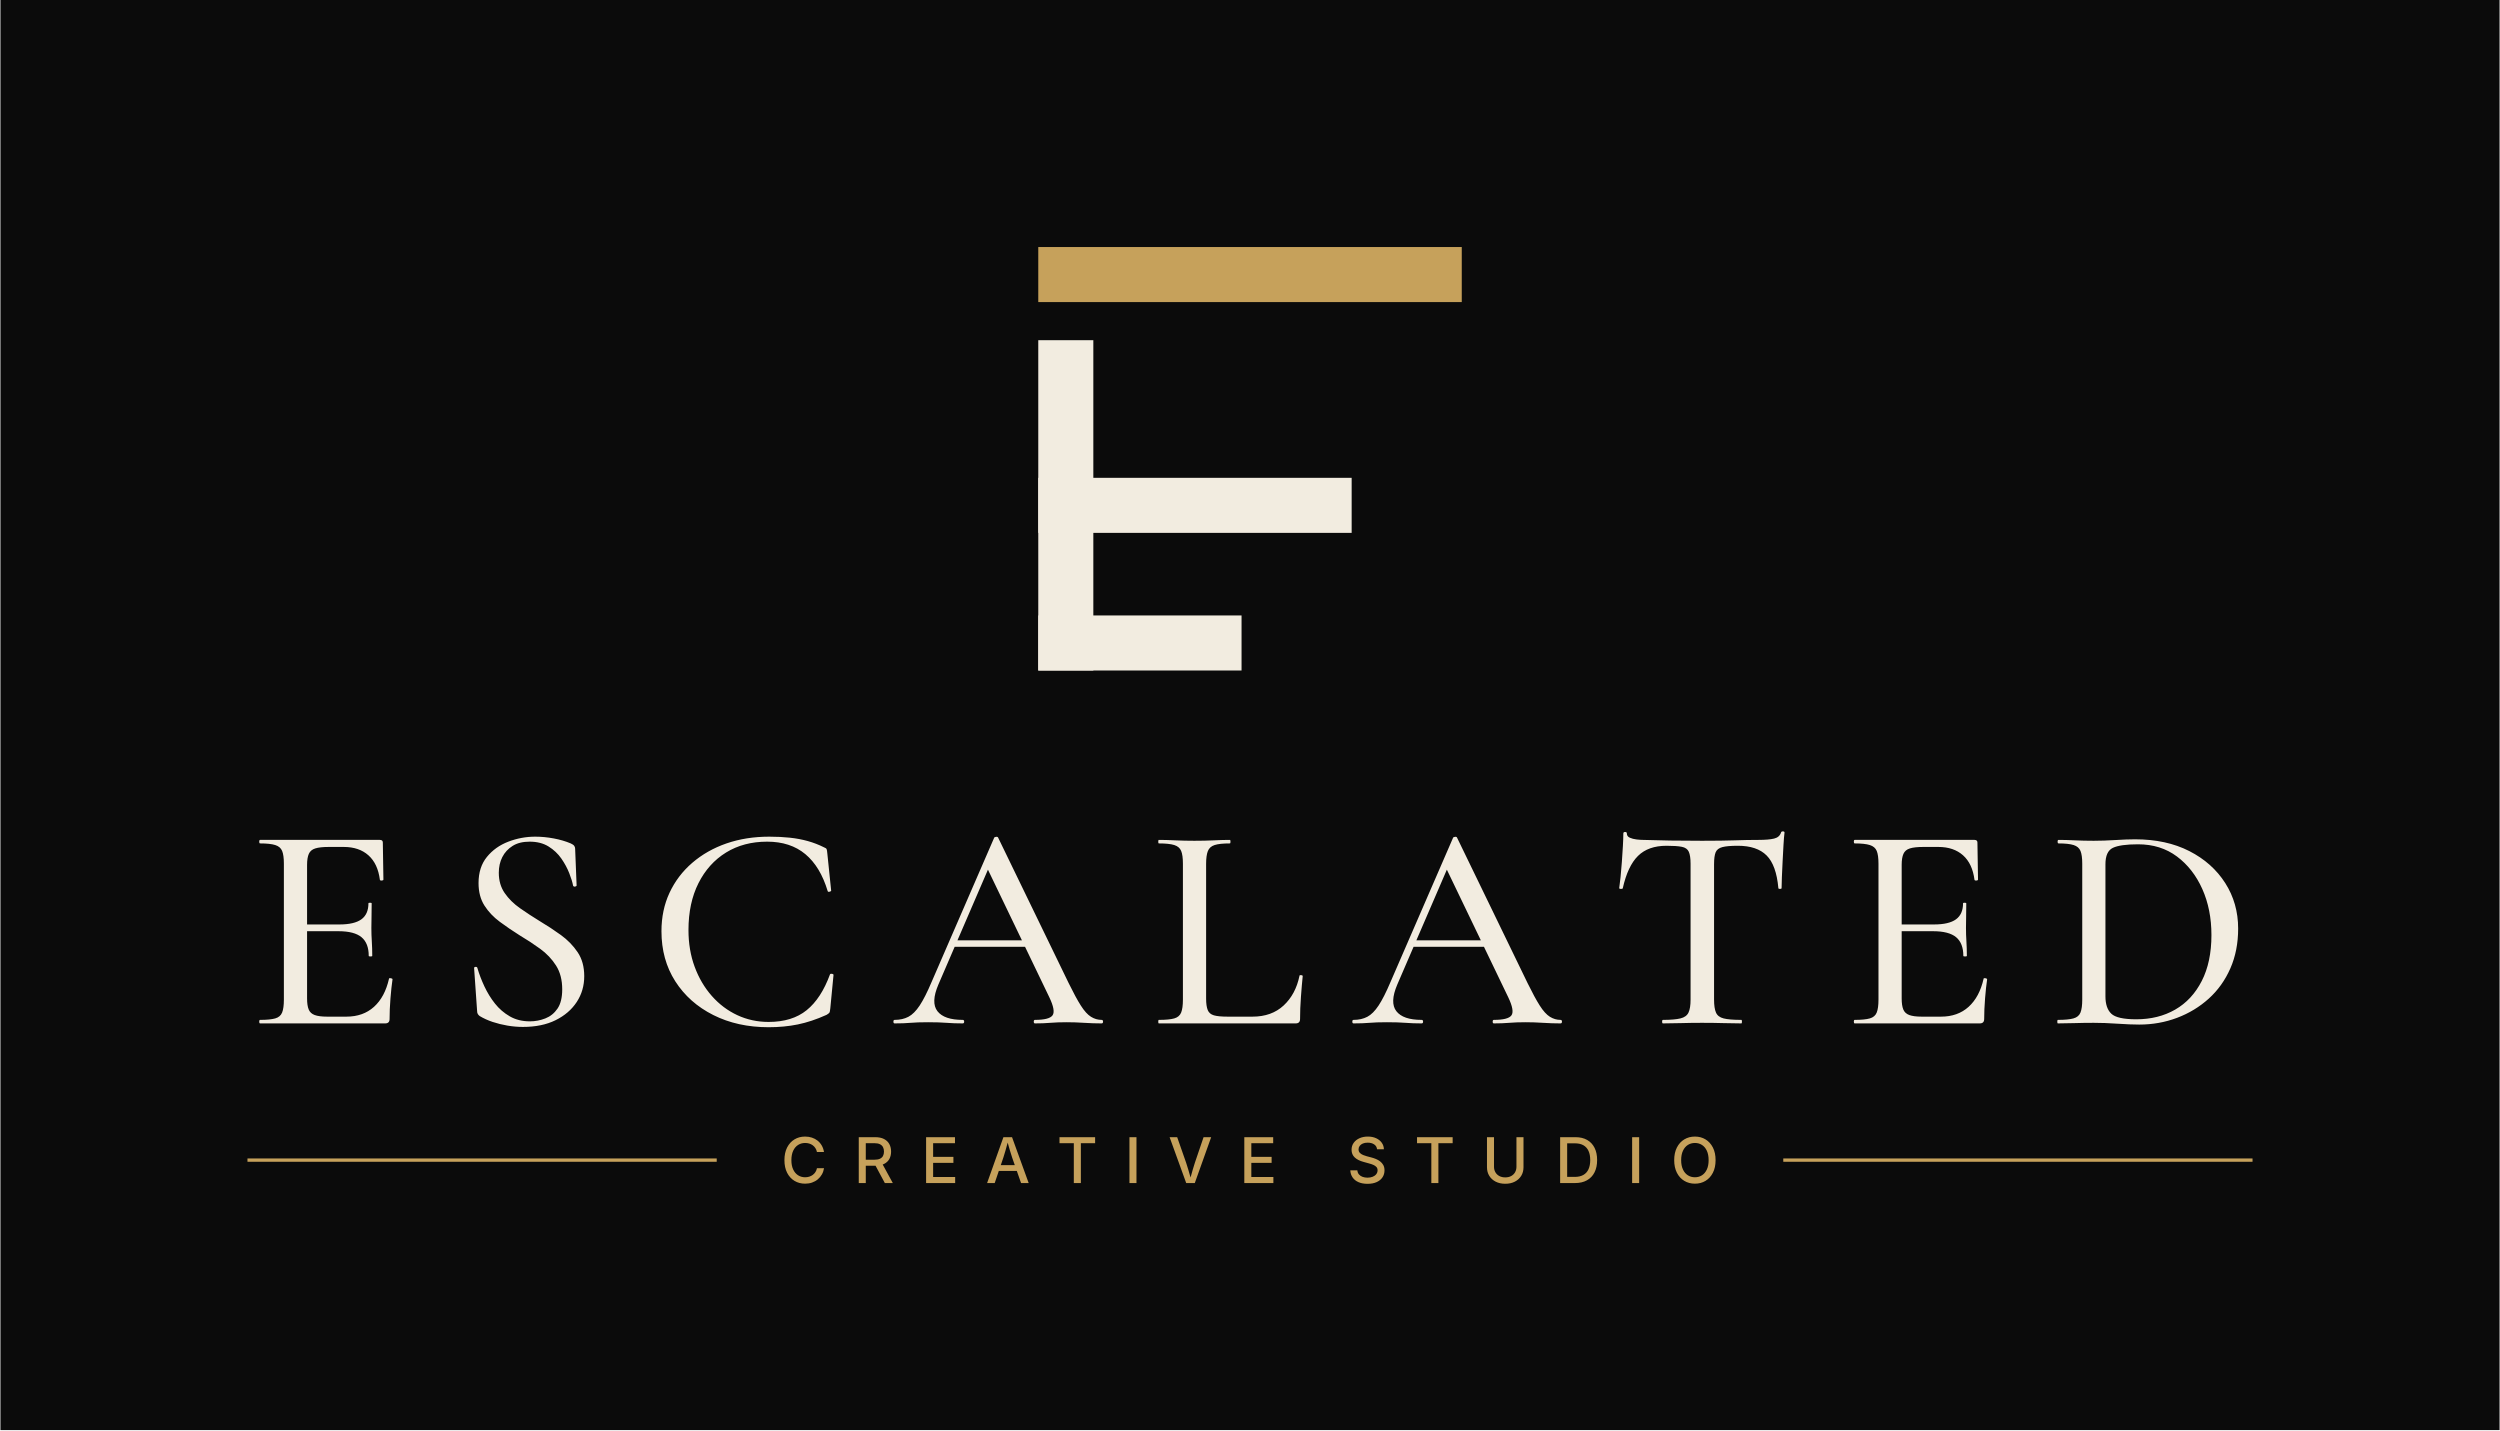
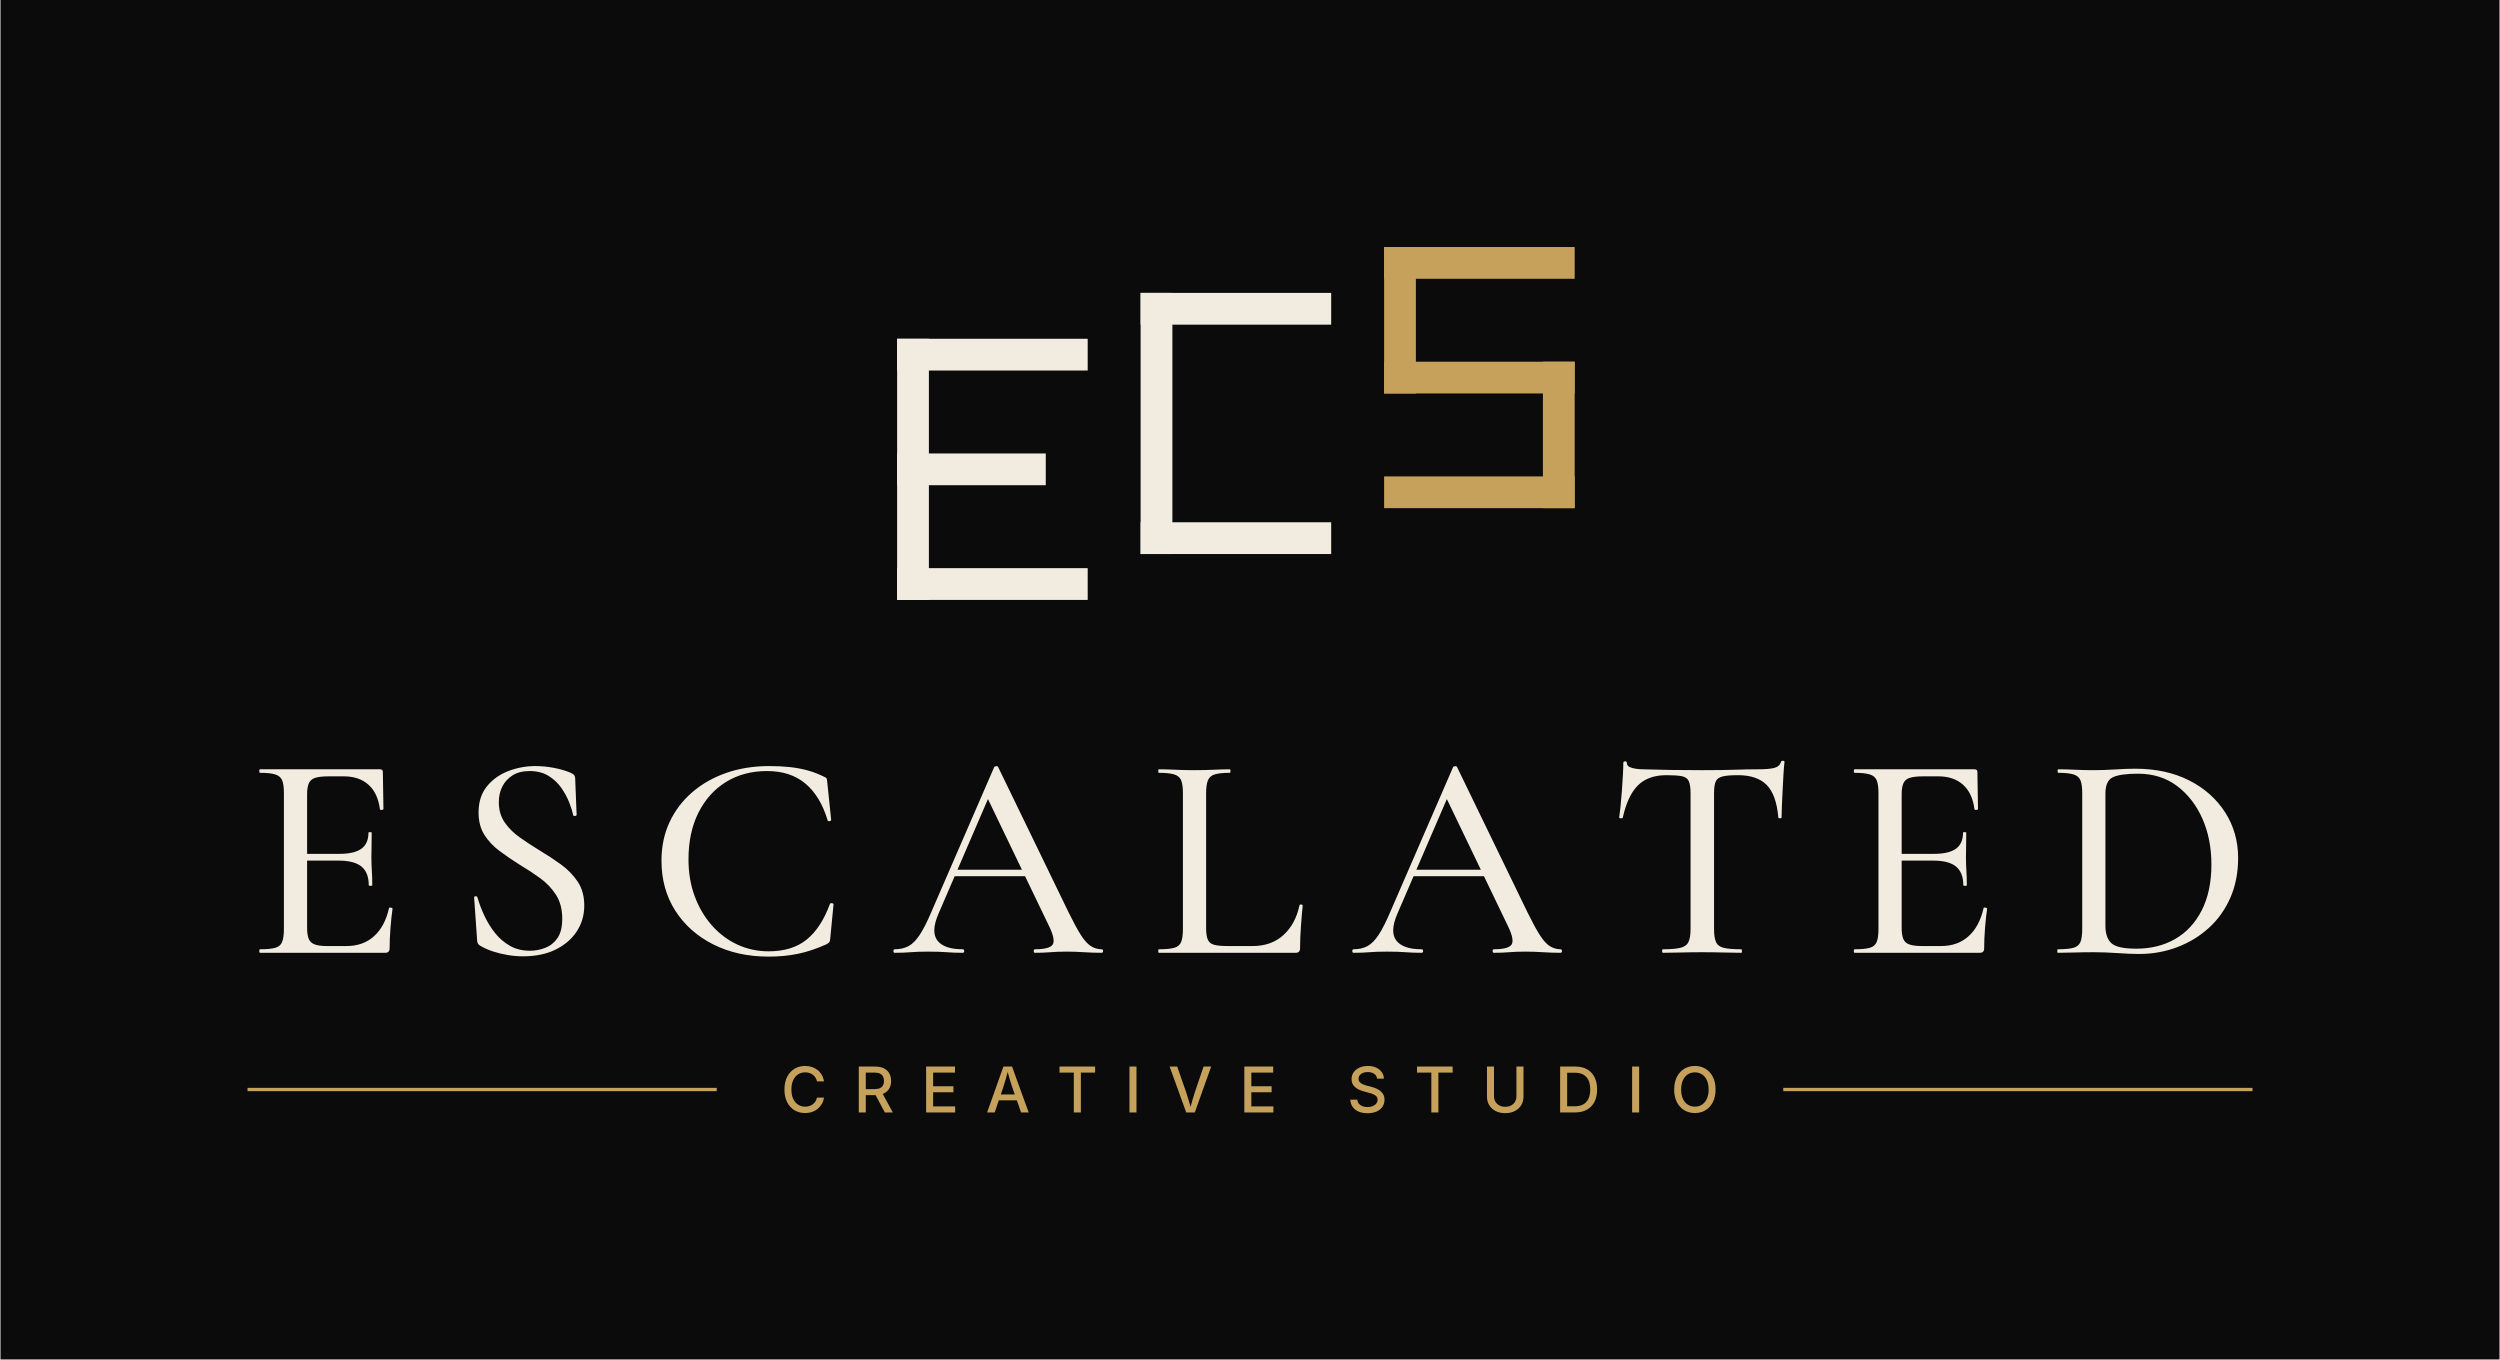
- <svg xmlns="http://www.w3.org/2000/svg" viewBox="0 0 708.17 405.24" width="708" height="405">
+ <svg xmlns="http://www.w3.org/2000/svg" viewBox="0 0 708.17 385.24" width="708" height="385">
  <rect width="100%" height="100%" fill="#0B0B0B" />
-   <rect x="294.09" y="70.00" width="120.00" height="15.60" fill="#C6A15B" />
-   <rect x="294.09" y="96.40" width="15.60" height="93.60" fill="#F2ECE0" />
-   <rect x="294.09" y="135.40" width="88.80" height="15.60" fill="#F2ECE0" />
-   <rect x="294.09" y="174.40" width="57.60" height="15.60" fill="#F2ECE0" />
-   <path d="M109.021 290.0H73.578Q73.328 290.0 73.328 289.501Q73.328 289.002 73.578 289.002Q76.406 289.002 77.862 288.586Q79.318 288.17 79.818 286.922Q80.317 285.674 80.317 283.261V244.739Q80.317 242.326 79.818 241.12Q79.318 239.914 77.862 239.456Q76.406 238.998 73.578 238.998Q73.328 238.998 73.328 238.499Q73.328 238.0 73.578 238.0H107.523Q108.355 238.0 108.355 238.749L108.522 249.232Q108.522 249.482 108.064 249.523Q107.606 249.565 107.523 249.315Q106.941 244.739 104.278 242.368Q101.616 239.997 97.29 239.997H93.046Q90.55 239.997 89.219 240.413Q87.888 240.829 87.389 241.952Q86.89 243.075 86.89 245.072V282.928Q86.89 284.925 87.347 286.048Q87.805 287.171 89.053 287.629Q90.301 288.086 92.547 288.086H98.038Q102.781 288.086 105.859 285.299Q108.938 282.512 110.102 277.354Q110.102 277.104 110.602 277.187Q111.101 277.27 111.101 277.52Q110.768 279.766 110.518 282.928Q110.269 286.09 110.269 288.752Q110.269 290.0 109.021 290.0ZM104.362 270.864Q104.362 267.286 102.323 265.581Q100.285 263.875 95.792 263.875H83.728V261.962H96.042Q100.285 261.962 102.282 260.506Q104.278 259.05 104.278 255.971Q104.278 255.805 104.736 255.805Q105.194 255.805 105.194 255.971Q105.194 258.55 105.152 259.965Q105.11 261.379 105.11 262.96Q105.11 264.874 105.235 266.787Q105.36 268.701 105.36 270.864Q105.36 271.03 104.861 271.03Q104.362 271.03 104.362 270.864Z M141.219 247.318Q141.219 250.646 142.883 253.059Q144.547 255.472 147.21 257.344Q149.872 259.216 152.867 261.046Q155.946 262.877 158.816 264.957Q161.686 267.037 163.558 269.824Q165.43 272.611 165.43 276.605Q165.43 280.682 163.309 283.926Q161.187 287.171 157.318 289.085Q153.45 290.998 148.042 290.998Q145.878 290.998 143.674 290.624Q141.469 290.25 139.472 289.584Q137.475 288.918 135.811 287.92Q135.478 287.67 135.27 287.338Q135.062 287.005 135.062 286.339L134.23 274.442Q134.147 274.026 134.605 273.984Q135.062 273.942 135.146 274.275Q135.894 276.854 137.142 279.517Q138.39 282.179 140.138 284.384Q141.885 286.589 144.339 288.003Q146.794 289.418 150.038 289.418Q152.285 289.418 154.406 288.586Q156.528 287.754 157.859 285.798Q159.19 283.843 159.19 280.349Q159.19 276.355 157.443 273.61Q155.696 270.864 152.95 268.867Q150.205 266.87 147.126 265.04Q144.214 263.21 141.51 261.213Q138.806 259.216 137.142 256.595Q135.478 253.974 135.478 250.23Q135.478 245.738 137.85 242.826Q140.221 239.914 143.923 238.499Q147.626 237.085 151.536 237.085Q154.115 237.085 156.778 237.584Q159.44 238.083 161.603 238.998Q162.352 239.331 162.602 239.706Q162.851 240.08 162.851 240.496L163.267 250.896Q163.267 251.146 162.851 251.229Q162.435 251.312 162.269 250.979Q162.019 249.565 161.187 247.443Q160.355 245.322 158.941 243.283Q157.526 241.245 155.322 239.872Q153.117 238.499 149.955 238.499Q147.043 238.499 145.13 239.706Q143.216 240.912 142.218 242.867Q141.219 244.822 141.219 247.318Z M217.846 237.085Q221.008 237.085 223.712 237.376Q226.416 237.667 228.787 238.333Q231.158 238.998 233.322 240.08Q233.987 240.33 234.112 240.621Q234.237 240.912 234.32 241.91L235.402 252.394Q235.402 252.56 234.944 252.685Q234.486 252.81 234.403 252.477Q232.323 245.571 228.08 242.035Q223.837 238.499 217.264 238.499Q210.608 238.499 205.616 241.578Q200.624 244.656 197.795 250.272Q194.966 255.888 194.966 263.542Q194.966 269.2 196.714 273.942Q198.461 278.685 201.581 282.221Q204.701 285.757 208.819 287.67Q212.938 289.584 217.68 289.584Q224.336 289.584 228.454 286.256Q232.573 282.928 235.069 276.106Q235.235 275.856 235.651 275.939Q236.067 276.022 236.067 276.272L235.152 285.757Q235.069 286.755 234.861 287.005Q234.653 287.254 234.07 287.587Q229.827 289.501 225.958 290.291Q222.09 291.082 217.68 291.082Q208.861 291.082 201.997 287.629Q195.133 284.176 191.222 278.061Q187.312 271.946 187.312 263.875Q187.312 257.885 189.6 252.976Q191.888 248.067 196.048 244.49Q200.208 240.912 205.741 238.998Q211.274 237.085 217.846 237.085Z M269.014 268.285 270.013 266.454H292.643L293.226 268.285ZM312.029 289.002Q312.445 289.002 312.445 289.501Q312.445 290.0 312.029 290.0Q309.616 290.0 307.078 289.834Q304.541 289.667 302.128 289.667Q299.466 289.667 297.51 289.834Q295.555 290.0 293.142 290.0Q292.81 290.0 292.81 289.501Q292.81 289.002 293.142 289.002Q297.219 289.002 298.134 287.712Q299.05 286.422 297.219 282.595L279.331 245.405L281.994 241.411L265.77 279.018Q263.606 284.093 265.52 286.547Q267.434 289.002 272.675 289.002Q273.091 289.002 273.091 289.501Q273.091 290.0 272.675 290.0Q270.179 290.0 268.099 289.834Q266.019 289.667 262.858 289.667Q259.779 289.667 257.907 289.834Q256.035 290.0 253.373 290.0Q253.04 290.0 253.04 289.501Q253.04 289.002 253.373 289.002Q255.619 289.002 257.283 288.128Q258.947 287.254 260.486 284.925Q262.026 282.595 263.856 278.269L281.578 237.418Q281.661 237.168 282.16 237.126Q282.659 237.085 282.742 237.418L302.71 278.602Q304.707 282.678 306.163 284.966Q307.619 287.254 309.034 288.128Q310.448 289.002 312.029 289.002Z M341.648 244.822V282.928Q341.648 285.091 342.106 286.214Q342.563 287.338 343.853 287.712Q345.142 288.086 347.722 288.086H354.794Q360.202 288.086 363.613 284.925Q367.024 281.763 368.106 276.522Q368.106 276.272 368.563 276.314Q369.021 276.355 369.021 276.605Q368.771 279.018 368.522 282.429Q368.272 285.84 368.272 288.752Q368.272 290.0 367.024 290.0H328.253Q328.086 290.0 328.086 289.501Q328.086 289.002 328.253 289.002Q331.165 289.002 332.621 288.586Q334.077 288.17 334.576 286.922Q335.075 285.674 335.075 283.261V244.739Q335.075 242.326 334.576 241.12Q334.077 239.914 332.621 239.456Q331.165 238.998 328.253 238.998Q328.086 238.998 328.086 238.499Q328.086 238.0 328.253 238.0Q330.25 238.0 332.87 238.125Q335.491 238.25 338.32 238.25Q341.315 238.25 343.853 238.125Q346.39 238.0 348.387 238.0Q348.554 238.0 348.554 238.499Q348.554 238.998 348.387 238.998Q345.475 238.998 344.061 239.456Q342.646 239.914 342.147 241.162Q341.648 242.41 341.648 244.822Z M399.056 268.285 400.054 266.454H422.685L423.267 268.285ZM442.07 289.002Q442.486 289.002 442.486 289.501Q442.486 290.0 442.07 290.0Q439.658 290.0 437.12 289.834Q434.582 289.667 432.17 289.667Q429.507 289.667 427.552 289.834Q425.597 290.0 423.184 290.0Q422.851 290.0 422.851 289.501Q422.851 289.002 423.184 289.002Q427.261 289.002 428.176 287.712Q429.091 286.422 427.261 282.595L409.373 245.405L412.035 241.411L395.811 279.018Q393.648 284.093 395.562 286.547Q397.475 289.002 402.717 289.002Q403.133 289.002 403.133 289.501Q403.133 290.0 402.717 290.0Q400.221 290.0 398.141 289.834Q396.061 289.667 392.899 289.667Q389.821 289.667 387.949 289.834Q386.077 290.0 383.414 290.0Q383.082 290.0 383.082 289.501Q383.082 289.002 383.414 289.002Q385.661 289.002 387.325 288.128Q388.989 287.254 390.528 284.925Q392.067 282.595 393.898 278.269L411.619 237.418Q411.702 237.168 412.202 237.126Q412.701 237.085 412.784 237.418L432.752 278.602Q434.749 282.678 436.205 284.966Q437.661 287.254 439.075 288.128Q440.49 289.002 442.07 289.002Z M472.106 239.664Q466.947 239.664 464.035 242.534Q461.123 245.405 459.709 251.728Q459.626 251.894 459.168 251.894Q458.71 251.894 458.71 251.645Q458.877 250.563 459.085 248.566Q459.293 246.57 459.459 244.24Q459.626 241.91 459.75 239.747Q459.875 237.584 459.875 236.17Q459.875 235.754 460.374 235.754Q460.874 235.754 460.874 236.17Q460.874 237.002 461.706 237.376Q462.538 237.75 463.619 237.875Q464.701 238.0 465.45 238.0Q472.605 238.25 482.173 238.25Q487.997 238.25 491.491 238.125Q494.986 238.0 498.23 238.0Q501.059 238.0 502.598 237.626Q504.138 237.251 504.554 235.92Q504.637 235.587 505.094 235.587Q505.552 235.587 505.552 235.92Q505.386 237.168 505.261 239.414Q505.136 241.661 505.011 244.074Q504.886 246.486 504.803 248.566Q504.72 250.646 504.72 251.645Q504.72 251.894 504.262 251.894Q503.805 251.894 503.805 251.645Q503.222 245.155 500.477 242.41Q497.731 239.664 492.323 239.664Q489.411 239.664 487.955 240.038Q486.499 240.413 486.042 241.494Q485.584 242.576 485.584 244.906V283.261Q485.584 285.674 486.125 286.922Q486.666 288.17 488.288 288.586Q489.91 289.002 493.322 289.002Q493.488 289.002 493.488 289.501Q493.488 290.0 493.322 290.0Q491.075 290.0 488.288 289.917Q485.501 289.834 482.173 289.834Q479.011 289.834 476.224 289.917Q473.437 290.0 471.107 290.0Q470.858 290.0 470.858 289.501Q470.858 289.002 471.107 289.002Q474.352 289.002 476.058 288.586Q477.763 288.17 478.346 286.922Q478.928 285.674 478.928 283.261V244.739Q478.928 242.493 478.429 241.37Q477.93 240.246 476.432 239.955Q474.934 239.664 472.106 239.664Z M560.88 290.0H525.437Q525.187 290.0 525.187 289.501Q525.187 289.002 525.437 289.002Q528.266 289.002 529.722 288.586Q531.178 288.17 531.677 286.922Q532.176 285.674 532.176 283.261V244.739Q532.176 242.326 531.677 241.12Q531.178 239.914 529.722 239.456Q528.266 238.998 525.437 238.998Q525.187 238.998 525.187 238.499Q525.187 238.0 525.437 238.0H559.382Q560.214 238.0 560.214 238.749L560.381 249.232Q560.381 249.482 559.923 249.523Q559.466 249.565 559.382 249.315Q558.8 244.739 556.138 242.368Q553.475 239.997 549.149 239.997H544.906Q542.41 239.997 541.078 240.413Q539.747 240.829 539.248 241.952Q538.749 243.075 538.749 245.072V282.928Q538.749 284.925 539.206 286.048Q539.664 287.171 540.912 287.629Q542.16 288.086 544.406 288.086H549.898Q554.64 288.086 557.718 285.299Q560.797 282.512 561.962 277.354Q561.962 277.104 562.461 277.187Q562.96 277.27 562.96 277.52Q562.627 279.766 562.378 282.928Q562.128 286.09 562.128 288.752Q562.128 290.0 560.88 290.0ZM556.221 270.864Q556.221 267.286 554.182 265.581Q552.144 263.875 547.651 263.875H535.587V261.962H547.901Q552.144 261.962 554.141 260.506Q556.138 259.05 556.138 255.971Q556.138 255.805 556.595 255.805Q557.053 255.805 557.053 255.971Q557.053 258.55 557.011 259.965Q556.97 261.379 556.97 262.96Q556.97 264.874 557.094 266.787Q557.219 268.701 557.219 270.864Q557.219 271.03 556.72 271.03Q556.221 271.03 556.221 270.864Z M606.058 290.333Q603.562 290.333 599.901 290.083Q596.24 289.834 593.162 289.834Q590.333 289.834 587.712 289.917Q585.091 290.0 583.011 290.0Q582.845 290.0 582.845 289.501Q582.845 289.002 583.011 289.002Q585.923 289.002 587.421 288.586Q588.918 288.17 589.418 286.922Q589.917 285.674 589.917 283.261V244.739Q589.917 242.326 589.418 241.12Q588.918 239.914 587.462 239.456Q586.006 238.998 583.178 238.998Q582.928 238.998 582.928 238.499Q582.928 238.0 583.178 238.0Q585.258 238.0 587.795 238.125Q590.333 238.25 593.162 238.25Q595.99 238.25 599.277 238.042Q602.563 237.834 604.893 237.834Q613.712 237.834 620.243 241.162Q626.774 244.49 630.435 250.23Q634.096 255.971 634.096 263.126Q634.096 269.366 631.891 274.4Q629.686 279.434 625.776 282.97Q621.866 286.506 616.79 288.419Q611.715 290.333 606.058 290.333ZM605.226 288.835Q611.466 288.835 616.25 286.09Q621.034 283.344 623.779 277.978Q626.525 272.611 626.525 264.957Q626.525 257.718 623.946 251.936Q621.366 246.154 616.749 242.701Q612.131 239.248 605.725 239.248Q600.733 239.248 598.611 240.246Q596.49 241.245 596.49 244.906V282.346Q596.49 285.674 598.154 287.254Q599.818 288.835 605.226 288.835Z" fill="#F2ECE0" />
-   <path d="M228.012 335.414Q226.328 335.414 225.001 334.616Q223.675 333.818 222.916 332.322Q222.157 330.825 222.157 328.749Q222.157 326.663 222.916 325.167Q223.675 323.671 225.001 322.868Q226.328 322.066 228.012 322.066Q229.041 322.066 229.944 322.362Q230.847 322.659 231.558 323.226Q232.269 323.793 232.736 324.604Q233.203 325.416 233.369 326.445H231.371Q231.248 325.826 230.939 325.35Q230.629 324.875 230.184 324.543Q229.739 324.212 229.189 324.046Q228.64 323.88 228.029 323.88Q226.912 323.88 226.027 324.443Q225.141 325.006 224.635 326.092Q224.129 327.178 224.129 328.749Q224.129 330.319 224.644 331.405Q225.159 332.492 226.04 333.046Q226.921 333.6 228.029 333.6Q228.64 333.6 229.185 333.43Q229.73 333.259 230.18 332.932Q230.629 332.605 230.939 332.125Q231.248 331.645 231.371 331.035H233.377Q233.229 331.994 232.775 332.793Q232.322 333.591 231.615 334.184Q230.908 334.778 229.996 335.096Q229.085 335.414 228.012 335.414Z M243.22 335.24V322.24H247.879Q249.38 322.24 250.383 322.759Q251.387 323.278 251.884 324.203Q252.381 325.128 252.381 326.323Q252.381 327.527 251.88 328.43Q251.378 329.333 250.375 329.831Q249.371 330.328 247.862 330.328H244.363V328.627H247.67Q248.63 328.627 249.219 328.352Q249.808 328.077 250.087 327.562Q250.366 327.047 250.366 326.323Q250.366 325.59 250.087 325.058Q249.808 324.526 249.214 324.234Q248.621 323.941 247.653 323.941H245.21V335.24ZM250.61 335.24 247.461 329.368H249.668L252.87 335.24Z M262.303 335.24V322.24H270.487V323.95H264.292V327.824H270.042V329.525H264.292V333.53H270.539V335.24Z M279.588 335.24 284.212 322.24H286.655L291.367 335.24H289.212L286.681 328.007Q286.385 327.126 286.031 325.931Q285.678 324.735 285.216 323.06H285.617Q285.172 324.753 284.819 325.961Q284.465 327.17 284.195 328.007L281.743 335.24ZM282.092 331.811V330.153H288.854V331.811Z M300.102 323.95V322.24H310.196V323.95H306.157V335.24H304.159V323.95Z M321.915 322.24V335.24H319.926V322.24Z M336.007 335.24 331.304 322.24H333.451L335.981 329.473Q336.26 330.31 336.622 331.523Q336.984 332.736 337.447 334.385H337.037Q337.49 332.701 337.844 331.506Q338.197 330.31 338.468 329.473L340.928 322.24H343.083L338.441 335.24Z M352.472 335.24V322.24H360.656V323.95H354.462V327.824H360.211V329.525H354.462V333.53H360.709V335.24Z  M387.383 335.458Q385.926 335.458 384.853 334.996Q383.78 334.533 383.173 333.674Q382.567 332.814 382.506 331.628H384.504Q384.565 332.335 384.962 332.797Q385.359 333.259 385.996 333.486Q386.633 333.713 387.374 333.713Q388.203 333.713 388.845 333.456Q389.486 333.198 389.861 332.723Q390.236 332.247 390.236 331.619Q390.236 331.052 389.909 330.69Q389.582 330.328 389.028 330.088Q388.474 329.848 387.767 329.665L386.249 329.246Q384.652 328.819 383.758 327.981Q382.864 327.143 382.864 325.808Q382.864 324.683 383.47 323.841Q384.076 322.999 385.119 322.532Q386.162 322.066 387.47 322.066Q388.805 322.066 389.822 322.532Q390.838 322.999 391.418 323.81Q391.999 324.622 392.025 325.66H390.088Q389.992 324.77 389.263 324.282Q388.535 323.793 387.427 323.793Q386.642 323.793 386.061 324.037Q385.481 324.282 385.163 324.713Q384.844 325.145 384.844 325.695Q384.844 326.314 385.224 326.694Q385.603 327.074 386.149 327.296Q386.694 327.519 387.191 327.649L388.456 327.981Q389.076 328.138 389.734 328.404Q390.393 328.67 390.952 329.093Q391.51 329.517 391.855 330.14Q392.199 330.764 392.199 331.645Q392.199 332.745 391.632 333.608Q391.065 334.472 389.988 334.965Q388.91 335.458 387.383 335.458Z M401.414 323.95V322.24H411.509V323.95H407.469V335.24H405.471V323.95Z M426.421 335.441Q424.859 335.441 423.69 334.839Q422.521 334.237 421.88 333.185Q421.238 332.134 421.238 330.773V322.24H423.228V330.607Q423.228 331.488 423.616 332.169Q424.004 332.849 424.72 333.242Q425.435 333.635 426.421 333.635Q427.398 333.635 428.109 333.242Q428.82 332.849 429.204 332.169Q429.588 331.488 429.588 330.607V322.24H431.586V330.773Q431.586 332.134 430.945 333.185Q430.303 334.237 429.139 334.839Q427.974 335.441 426.421 335.441Z M446.193 335.24H442.982V333.495H446.088Q447.563 333.495 448.54 332.945Q449.517 332.396 450.005 331.327Q450.494 330.258 450.494 328.723Q450.494 327.196 450.01 326.14Q449.526 325.084 448.57 324.535Q447.615 323.985 446.193 323.985H442.912V322.24H446.324Q448.243 322.24 449.613 323.017Q450.983 323.793 451.716 325.246Q452.448 326.698 452.448 328.723Q452.448 330.755 451.711 332.212Q450.974 333.67 449.574 334.455Q448.173 335.24 446.193 335.24ZM443.959 322.24V335.24H441.97V322.24Z M464.359 322.24V335.24H462.37V322.24Z M480.161 335.414Q478.477 335.414 477.147 334.616Q475.816 333.818 475.053 332.322Q474.289 330.825 474.289 328.749Q474.289 326.663 475.053 325.167Q475.816 323.671 477.147 322.868Q478.477 322.066 480.161 322.066Q481.845 322.066 483.167 322.868Q484.489 323.671 485.252 325.167Q486.016 326.663 486.016 328.749Q486.016 330.825 485.252 332.322Q484.489 333.818 483.167 334.616Q481.845 335.414 480.161 335.414ZM480.161 333.6Q481.269 333.6 482.146 333.046Q483.023 332.492 483.533 331.405Q484.044 330.319 484.044 328.749Q484.044 327.161 483.533 326.075Q483.023 324.988 482.146 324.434Q481.269 323.88 480.161 323.88Q479.044 323.88 478.163 324.439Q477.282 324.997 476.772 326.083Q476.261 327.17 476.261 328.749Q476.261 330.319 476.772 331.401Q477.282 332.483 478.163 333.041Q479.044 333.6 480.161 333.6Z" fill="#C6A15B" />
-   <rect x="70.00" y="328.27" width="132.97" height="0.94" fill="#C6A15B" />
-   <rect x="505.20" y="328.27" width="132.97" height="0.94" fill="#C6A15B" />
+   <rect x="254.09" y="96.00" width="9.00" height="74.00" fill="#F2ECE0" />
+   <rect x="254.09" y="96.00" width="54.00" height="9.00" fill="#F2ECE0" />
+   <rect x="254.09" y="128.50" width="42.12" height="9.00" fill="#F2ECE0" />
+   <rect x="254.09" y="161.00" width="54.00" height="9.00" fill="#F2ECE0" />
+   <rect x="323.09" y="83.00" width="9.00" height="74.00" fill="#F2ECE0" />
+   <rect x="323.09" y="83.00" width="54.00" height="9.00" fill="#F2ECE0" />
+   <rect x="323.09" y="148.00" width="54.00" height="9.00" fill="#F2ECE0" />
+   <rect x="392.09" y="70.00" width="54.00" height="9.00" fill="#C6A15B" />
+   <rect x="392.09" y="70.00" width="9.00" height="41.50" fill="#C6A15B" />
+   <rect x="392.09" y="102.50" width="54.00" height="9.00" fill="#C6A15B" />
+   <rect x="437.09" y="102.50" width="9.00" height="41.50" fill="#C6A15B" />
+   <rect x="392.09" y="135.00" width="54.00" height="9.00" fill="#C6A15B" />
+   <path d="M109.021 270.0H73.578Q73.328 270.0 73.328 269.501Q73.328 269.002 73.578 269.002Q76.406 269.002 77.862 268.586Q79.318 268.17 79.818 266.922Q80.317 265.674 80.317 263.261V224.739Q80.317 222.326 79.818 221.12Q79.318 219.914 77.862 219.456Q76.406 218.998 73.578 218.998Q73.328 218.998 73.328 218.499Q73.328 218.0 73.578 218.0H107.523Q108.355 218.0 108.355 218.749L108.522 229.232Q108.522 229.482 108.064 229.523Q107.606 229.565 107.523 229.315Q106.941 224.739 104.278 222.368Q101.616 219.997 97.29 219.997H93.046Q90.55 219.997 89.219 220.413Q87.888 220.829 87.389 221.952Q86.89 223.075 86.89 225.072V262.928Q86.89 264.925 87.347 266.048Q87.805 267.171 89.053 267.629Q90.301 268.086 92.547 268.086H98.038Q102.781 268.086 105.859 265.299Q108.938 262.512 110.102 257.354Q110.102 257.104 110.602 257.187Q111.101 257.27 111.101 257.52Q110.768 259.766 110.518 262.928Q110.269 266.09 110.269 268.752Q110.269 270.0 109.021 270.0ZM104.362 250.864Q104.362 247.286 102.323 245.581Q100.285 243.875 95.792 243.875H83.728V241.962H96.042Q100.285 241.962 102.282 240.506Q104.278 239.05 104.278 235.971Q104.278 235.805 104.736 235.805Q105.194 235.805 105.194 235.971Q105.194 238.55 105.152 239.965Q105.11 241.379 105.11 242.96Q105.11 244.874 105.235 246.787Q105.36 248.701 105.36 250.864Q105.36 251.03 104.861 251.03Q104.362 251.03 104.362 250.864Z M141.219 227.318Q141.219 230.646 142.883 233.059Q144.547 235.472 147.21 237.344Q149.872 239.216 152.867 241.046Q155.946 242.877 158.816 244.957Q161.686 247.037 163.558 249.824Q165.43 252.611 165.43 256.605Q165.43 260.682 163.309 263.926Q161.187 267.171 157.318 269.085Q153.45 270.998 148.042 270.998Q145.878 270.998 143.674 270.624Q141.469 270.25 139.472 269.584Q137.475 268.918 135.811 267.92Q135.478 267.67 135.27 267.338Q135.062 267.005 135.062 266.339L134.23 254.442Q134.147 254.026 134.605 253.984Q135.062 253.942 135.146 254.275Q135.894 256.854 137.142 259.517Q138.39 262.179 140.138 264.384Q141.885 266.589 144.339 268.003Q146.794 269.418 150.038 269.418Q152.285 269.418 154.406 268.586Q156.528 267.754 157.859 265.798Q159.19 263.843 159.19 260.349Q159.19 256.355 157.443 253.61Q155.696 250.864 152.95 248.867Q150.205 246.87 147.126 245.04Q144.214 243.21 141.51 241.213Q138.806 239.216 137.142 236.595Q135.478 233.974 135.478 230.23Q135.478 225.738 137.85 222.826Q140.221 219.914 143.923 218.499Q147.626 217.085 151.536 217.085Q154.115 217.085 156.778 217.584Q159.44 218.083 161.603 218.998Q162.352 219.331 162.602 219.706Q162.851 220.08 162.851 220.496L163.267 230.896Q163.267 231.146 162.851 231.229Q162.435 231.312 162.269 230.979Q162.019 229.565 161.187 227.443Q160.355 225.322 158.941 223.283Q157.526 221.245 155.322 219.872Q153.117 218.499 149.955 218.499Q147.043 218.499 145.13 219.706Q143.216 220.912 142.218 222.867Q141.219 224.822 141.219 227.318Z M217.846 217.085Q221.008 217.085 223.712 217.376Q226.416 217.667 228.787 218.333Q231.158 218.998 233.322 220.08Q233.987 220.33 234.112 220.621Q234.237 220.912 234.32 221.91L235.402 232.394Q235.402 232.56 234.944 232.685Q234.486 232.81 234.403 232.477Q232.323 225.571 228.08 222.035Q223.837 218.499 217.264 218.499Q210.608 218.499 205.616 221.578Q200.624 224.656 197.795 230.272Q194.966 235.888 194.966 243.542Q194.966 249.2 196.714 253.942Q198.461 258.685 201.581 262.221Q204.701 265.757 208.819 267.67Q212.938 269.584 217.68 269.584Q224.336 269.584 228.454 266.256Q232.573 262.928 235.069 256.106Q235.235 255.856 235.651 255.939Q236.067 256.022 236.067 256.272L235.152 265.757Q235.069 266.755 234.861 267.005Q234.653 267.254 234.07 267.587Q229.827 269.501 225.958 270.291Q222.09 271.082 217.68 271.082Q208.861 271.082 201.997 267.629Q195.133 264.176 191.222 258.061Q187.312 251.946 187.312 243.875Q187.312 237.885 189.6 232.976Q191.888 228.067 196.048 224.49Q200.208 220.912 205.741 218.998Q211.274 217.085 217.846 217.085Z M269.014 248.285 270.013 246.454H292.643L293.226 248.285ZM312.029 269.002Q312.445 269.002 312.445 269.501Q312.445 270.0 312.029 270.0Q309.616 270.0 307.078 269.834Q304.541 269.667 302.128 269.667Q299.466 269.667 297.51 269.834Q295.555 270.0 293.142 270.0Q292.81 270.0 292.81 269.501Q292.81 269.002 293.142 269.002Q297.219 269.002 298.134 267.712Q299.05 266.422 297.219 262.595L279.331 225.405L281.994 221.411L265.77 259.018Q263.606 264.093 265.52 266.547Q267.434 269.002 272.675 269.002Q273.091 269.002 273.091 269.501Q273.091 270.0 272.675 270.0Q270.179 270.0 268.099 269.834Q266.019 269.667 262.858 269.667Q259.779 269.667 257.907 269.834Q256.035 270.0 253.373 270.0Q253.04 270.0 253.04 269.501Q253.04 269.002 253.373 269.002Q255.619 269.002 257.283 268.128Q258.947 267.254 260.486 264.925Q262.026 262.595 263.856 258.269L281.578 217.418Q281.661 217.168 282.16 217.126Q282.659 217.085 282.742 217.418L302.71 258.602Q304.707 262.678 306.163 264.966Q307.619 267.254 309.034 268.128Q310.448 269.002 312.029 269.002Z M341.648 224.822V262.928Q341.648 265.091 342.106 266.214Q342.563 267.338 343.853 267.712Q345.142 268.086 347.722 268.086H354.794Q360.202 268.086 363.613 264.925Q367.024 261.763 368.106 256.522Q368.106 256.272 368.563 256.314Q369.021 256.355 369.021 256.605Q368.771 259.018 368.522 262.429Q368.272 265.84 368.272 268.752Q368.272 270.0 367.024 270.0H328.253Q328.086 270.0 328.086 269.501Q328.086 269.002 328.253 269.002Q331.165 269.002 332.621 268.586Q334.077 268.17 334.576 266.922Q335.075 265.674 335.075 263.261V224.739Q335.075 222.326 334.576 221.12Q334.077 219.914 332.621 219.456Q331.165 218.998 328.253 218.998Q328.086 218.998 328.086 218.499Q328.086 218.0 328.253 218.0Q330.25 218.0 332.87 218.125Q335.491 218.25 338.32 218.25Q341.315 218.25 343.853 218.125Q346.39 218.0 348.387 218.0Q348.554 218.0 348.554 218.499Q348.554 218.998 348.387 218.998Q345.475 218.998 344.061 219.456Q342.646 219.914 342.147 221.162Q341.648 222.41 341.648 224.822Z M399.056 248.285 400.054 246.454H422.685L423.267 248.285ZM442.07 269.002Q442.486 269.002 442.486 269.501Q442.486 270.0 442.07 270.0Q439.658 270.0 437.12 269.834Q434.582 269.667 432.17 269.667Q429.507 269.667 427.552 269.834Q425.597 270.0 423.184 270.0Q422.851 270.0 422.851 269.501Q422.851 269.002 423.184 269.002Q427.261 269.002 428.176 267.712Q429.091 266.422 427.261 262.595L409.373 225.405L412.035 221.411L395.811 259.018Q393.648 264.093 395.562 266.547Q397.475 269.002 402.717 269.002Q403.133 269.002 403.133 269.501Q403.133 270.0 402.717 270.0Q400.221 270.0 398.141 269.834Q396.061 269.667 392.899 269.667Q389.821 269.667 387.949 269.834Q386.077 270.0 383.414 270.0Q383.082 270.0 383.082 269.501Q383.082 269.002 383.414 269.002Q385.661 269.002 387.325 268.128Q388.989 267.254 390.528 264.925Q392.067 262.595 393.898 258.269L411.619 217.418Q411.702 217.168 412.202 217.126Q412.701 217.085 412.784 217.418L432.752 258.602Q434.749 262.678 436.205 264.966Q437.661 267.254 439.075 268.128Q440.49 269.002 442.07 269.002Z M472.106 219.664Q466.947 219.664 464.035 222.534Q461.123 225.405 459.709 231.728Q459.626 231.894 459.168 231.894Q458.71 231.894 458.71 231.645Q458.877 230.563 459.085 228.566Q459.293 226.57 459.459 224.24Q459.626 221.91 459.75 219.747Q459.875 217.584 459.875 216.17Q459.875 215.754 460.374 215.754Q460.874 215.754 460.874 216.17Q460.874 217.002 461.706 217.376Q462.538 217.75 463.619 217.875Q464.701 218.0 465.45 218.0Q472.605 218.25 482.173 218.25Q487.997 218.25 491.491 218.125Q494.986 218.0 498.23 218.0Q501.059 218.0 502.598 217.626Q504.138 217.251 504.554 215.92Q504.637 215.587 505.094 215.587Q505.552 215.587 505.552 215.92Q505.386 217.168 505.261 219.414Q505.136 221.661 505.011 224.074Q504.886 226.486 504.803 228.566Q504.72 230.646 504.72 231.645Q504.72 231.894 504.262 231.894Q503.805 231.894 503.805 231.645Q503.222 225.155 500.477 222.41Q497.731 219.664 492.323 219.664Q489.411 219.664 487.955 220.038Q486.499 220.413 486.042 221.494Q485.584 222.576 485.584 224.906V263.261Q485.584 265.674 486.125 266.922Q486.666 268.17 488.288 268.586Q489.91 269.002 493.322 269.002Q493.488 269.002 493.488 269.501Q493.488 270.0 493.322 270.0Q491.075 270.0 488.288 269.917Q485.501 269.834 482.173 269.834Q479.011 269.834 476.224 269.917Q473.437 270.0 471.107 270.0Q470.858 270.0 470.858 269.501Q470.858 269.002 471.107 269.002Q474.352 269.002 476.058 268.586Q477.763 268.17 478.346 266.922Q478.928 265.674 478.928 263.261V224.739Q478.928 222.493 478.429 221.37Q477.93 220.246 476.432 219.955Q474.934 219.664 472.106 219.664Z M560.88 270.0H525.437Q525.187 270.0 525.187 269.501Q525.187 269.002 525.437 269.002Q528.266 269.002 529.722 268.586Q531.178 268.17 531.677 266.922Q532.176 265.674 532.176 263.261V224.739Q532.176 222.326 531.677 221.12Q531.178 219.914 529.722 219.456Q528.266 218.998 525.437 218.998Q525.187 218.998 525.187 218.499Q525.187 218.0 525.437 218.0H559.382Q560.214 218.0 560.214 218.749L560.381 229.232Q560.381 229.482 559.923 229.523Q559.466 229.565 559.382 229.315Q558.8 224.739 556.138 222.368Q553.475 219.997 549.149 219.997H544.906Q542.41 219.997 541.078 220.413Q539.747 220.829 539.248 221.952Q538.749 223.075 538.749 225.072V262.928Q538.749 264.925 539.206 266.048Q539.664 267.171 540.912 267.629Q542.16 268.086 544.406 268.086H549.898Q554.64 268.086 557.718 265.299Q560.797 262.512 561.962 257.354Q561.962 257.104 562.461 257.187Q562.96 257.27 562.96 257.52Q562.627 259.766 562.378 262.928Q562.128 266.09 562.128 268.752Q562.128 270.0 560.88 270.0ZM556.221 250.864Q556.221 247.286 554.182 245.581Q552.144 243.875 547.651 243.875H535.587V241.962H547.901Q552.144 241.962 554.141 240.506Q556.138 239.05 556.138 235.971Q556.138 235.805 556.595 235.805Q557.053 235.805 557.053 235.971Q557.053 238.55 557.011 239.965Q556.97 241.379 556.97 242.96Q556.97 244.874 557.094 246.787Q557.219 248.701 557.219 250.864Q557.219 251.03 556.72 251.03Q556.221 251.03 556.221 250.864Z M606.058 270.333Q603.562 270.333 599.901 270.083Q596.24 269.834 593.162 269.834Q590.333 269.834 587.712 269.917Q585.091 270.0 583.011 270.0Q582.845 270.0 582.845 269.501Q582.845 269.002 583.011 269.002Q585.923 269.002 587.421 268.586Q588.918 268.17 589.418 266.922Q589.917 265.674 589.917 263.261V224.739Q589.917 222.326 589.418 221.12Q588.918 219.914 587.462 219.456Q586.006 218.998 583.178 218.998Q582.928 218.998 582.928 218.499Q582.928 218.0 583.178 218.0Q585.258 218.0 587.795 218.125Q590.333 218.25 593.162 218.25Q595.99 218.25 599.277 218.042Q602.563 217.834 604.893 217.834Q613.712 217.834 620.243 221.162Q626.774 224.49 630.435 230.23Q634.096 235.971 634.096 243.126Q634.096 249.366 631.891 254.4Q629.686 259.434 625.776 262.97Q621.866 266.506 616.79 268.419Q611.715 270.333 606.058 270.333ZM605.226 268.835Q611.466 268.835 616.25 266.09Q621.034 263.344 623.779 257.978Q626.525 252.611 626.525 244.957Q626.525 237.718 623.946 231.936Q621.366 226.154 616.749 222.701Q612.131 219.248 605.725 219.248Q600.733 219.248 598.611 220.246Q596.49 221.245 596.49 224.906V262.346Q596.49 265.674 598.154 267.254Q599.818 268.835 605.226 268.835Z" fill="#F2ECE0" />
+   <path d="M228.012 315.414Q226.328 315.414 225.001 314.616Q223.675 313.818 222.916 312.322Q222.157 310.825 222.157 308.749Q222.157 306.663 222.916 305.167Q223.675 303.671 225.001 302.868Q226.328 302.066 228.012 302.066Q229.041 302.066 229.944 302.362Q230.847 302.659 231.558 303.226Q232.269 303.793 232.736 304.604Q233.203 305.416 233.369 306.445H231.371Q231.248 305.826 230.939 305.35Q230.629 304.875 230.184 304.543Q229.739 304.212 229.189 304.046Q228.64 303.88 228.029 303.88Q226.912 303.88 226.027 304.443Q225.141 305.006 224.635 306.092Q224.129 307.178 224.129 308.749Q224.129 310.319 224.644 311.405Q225.159 312.492 226.04 313.046Q226.921 313.6 228.029 313.6Q228.64 313.6 229.185 313.43Q229.73 313.259 230.18 312.932Q230.629 312.605 230.939 312.125Q231.248 311.645 231.371 311.035H233.377Q233.229 311.994 232.775 312.793Q232.322 313.591 231.615 314.184Q230.908 314.778 229.996 315.096Q229.085 315.414 228.012 315.414Z M243.22 315.24V302.24H247.879Q249.38 302.24 250.383 302.759Q251.387 303.278 251.884 304.203Q252.381 305.128 252.381 306.323Q252.381 307.527 251.88 308.43Q251.378 309.333 250.375 309.831Q249.371 310.328 247.862 310.328H244.363V308.627H247.67Q248.63 308.627 249.219 308.352Q249.808 308.077 250.087 307.562Q250.366 307.047 250.366 306.323Q250.366 305.59 250.087 305.058Q249.808 304.526 249.214 304.234Q248.621 303.941 247.653 303.941H245.21V315.24ZM250.61 315.24 247.461 309.368H249.668L252.87 315.24Z M262.303 315.24V302.24H270.487V303.95H264.292V307.824H270.042V309.525H264.292V313.53H270.539V315.24Z M279.588 315.24 284.212 302.24H286.655L291.367 315.24H289.212L286.681 308.007Q286.385 307.126 286.031 305.931Q285.678 304.735 285.216 303.06H285.617Q285.172 304.753 284.819 305.961Q284.465 307.17 284.195 308.007L281.743 315.24ZM282.092 311.811V310.153H288.854V311.811Z M300.102 303.95V302.24H310.196V303.95H306.157V315.24H304.159V303.95Z M321.915 302.24V315.24H319.926V302.24Z M336.007 315.24 331.304 302.24H333.451L335.981 309.473Q336.26 310.31 336.622 311.523Q336.984 312.736 337.447 314.385H337.037Q337.49 312.701 337.844 311.506Q338.197 310.31 338.468 309.473L340.928 302.24H343.083L338.441 315.24Z M352.472 315.24V302.24H360.656V303.95H354.462V307.824H360.211V309.525H354.462V313.53H360.709V315.24Z  M387.383 315.458Q385.926 315.458 384.853 314.996Q383.78 314.533 383.173 313.674Q382.567 312.814 382.506 311.628H384.504Q384.565 312.335 384.962 312.797Q385.359 313.259 385.996 313.486Q386.633 313.713 387.374 313.713Q388.203 313.713 388.845 313.456Q389.486 313.198 389.861 312.723Q390.236 312.247 390.236 311.619Q390.236 311.052 389.909 310.69Q389.582 310.328 389.028 310.088Q388.474 309.848 387.767 309.665L386.249 309.246Q384.652 308.819 383.758 307.981Q382.864 307.143 382.864 305.808Q382.864 304.683 383.47 303.841Q384.076 302.999 385.119 302.532Q386.162 302.066 387.47 302.066Q388.805 302.066 389.822 302.532Q390.838 302.999 391.418 303.81Q391.999 304.622 392.025 305.66H390.088Q389.992 304.77 389.263 304.282Q388.535 303.793 387.427 303.793Q386.642 303.793 386.061 304.037Q385.481 304.282 385.163 304.713Q384.844 305.145 384.844 305.695Q384.844 306.314 385.224 306.694Q385.603 307.074 386.149 307.296Q386.694 307.519 387.191 307.649L388.456 307.981Q389.076 308.138 389.734 308.404Q390.393 308.67 390.952 309.093Q391.51 309.517 391.855 310.14Q392.199 310.764 392.199 311.645Q392.199 312.745 391.632 313.608Q391.065 314.472 389.988 314.965Q388.91 315.458 387.383 315.458Z M401.414 303.95V302.24H411.509V303.95H407.469V315.24H405.471V303.95Z M426.421 315.441Q424.859 315.441 423.69 314.839Q422.521 314.237 421.88 313.185Q421.238 312.134 421.238 310.773V302.24H423.228V310.607Q423.228 311.488 423.616 312.169Q424.004 312.849 424.72 313.242Q425.435 313.635 426.421 313.635Q427.398 313.635 428.109 313.242Q428.82 312.849 429.204 312.169Q429.588 311.488 429.588 310.607V302.24H431.586V310.773Q431.586 312.134 430.945 313.185Q430.303 314.237 429.139 314.839Q427.974 315.441 426.421 315.441Z M446.193 315.24H442.982V313.495H446.088Q447.563 313.495 448.54 312.945Q449.517 312.396 450.005 311.327Q450.494 310.258 450.494 308.723Q450.494 307.196 450.01 306.14Q449.526 305.084 448.57 304.535Q447.615 303.985 446.193 303.985H442.912V302.24H446.324Q448.243 302.24 449.613 303.017Q450.983 303.793 451.716 305.246Q452.448 306.698 452.448 308.723Q452.448 310.755 451.711 312.212Q450.974 313.67 449.574 314.455Q448.173 315.24 446.193 315.24ZM443.959 302.24V315.24H441.97V302.24Z M464.359 302.24V315.24H462.37V302.24Z M480.161 315.414Q478.477 315.414 477.147 314.616Q475.816 313.818 475.053 312.322Q474.289 310.825 474.289 308.749Q474.289 306.663 475.053 305.167Q475.816 303.671 477.147 302.868Q478.477 302.066 480.161 302.066Q481.845 302.066 483.167 302.868Q484.489 303.671 485.252 305.167Q486.016 306.663 486.016 308.749Q486.016 310.825 485.252 312.322Q484.489 313.818 483.167 314.616Q481.845 315.414 480.161 315.414ZM480.161 313.6Q481.269 313.6 482.146 313.046Q483.023 312.492 483.533 311.405Q484.044 310.319 484.044 308.749Q484.044 307.161 483.533 306.075Q483.023 304.988 482.146 304.434Q481.269 303.88 480.161 303.88Q479.044 303.88 478.163 304.439Q477.282 304.997 476.772 306.083Q476.261 307.17 476.261 308.749Q476.261 310.319 476.772 311.401Q477.282 312.483 478.163 313.041Q479.044 313.6 480.161 313.6Z" fill="#C6A15B" />
+   <rect x="70.00" y="308.27" width="132.97" height="0.94" fill="#C6A15B" />
+   <rect x="505.20" y="308.27" width="132.97" height="0.94" fill="#C6A15B" />
</svg>
